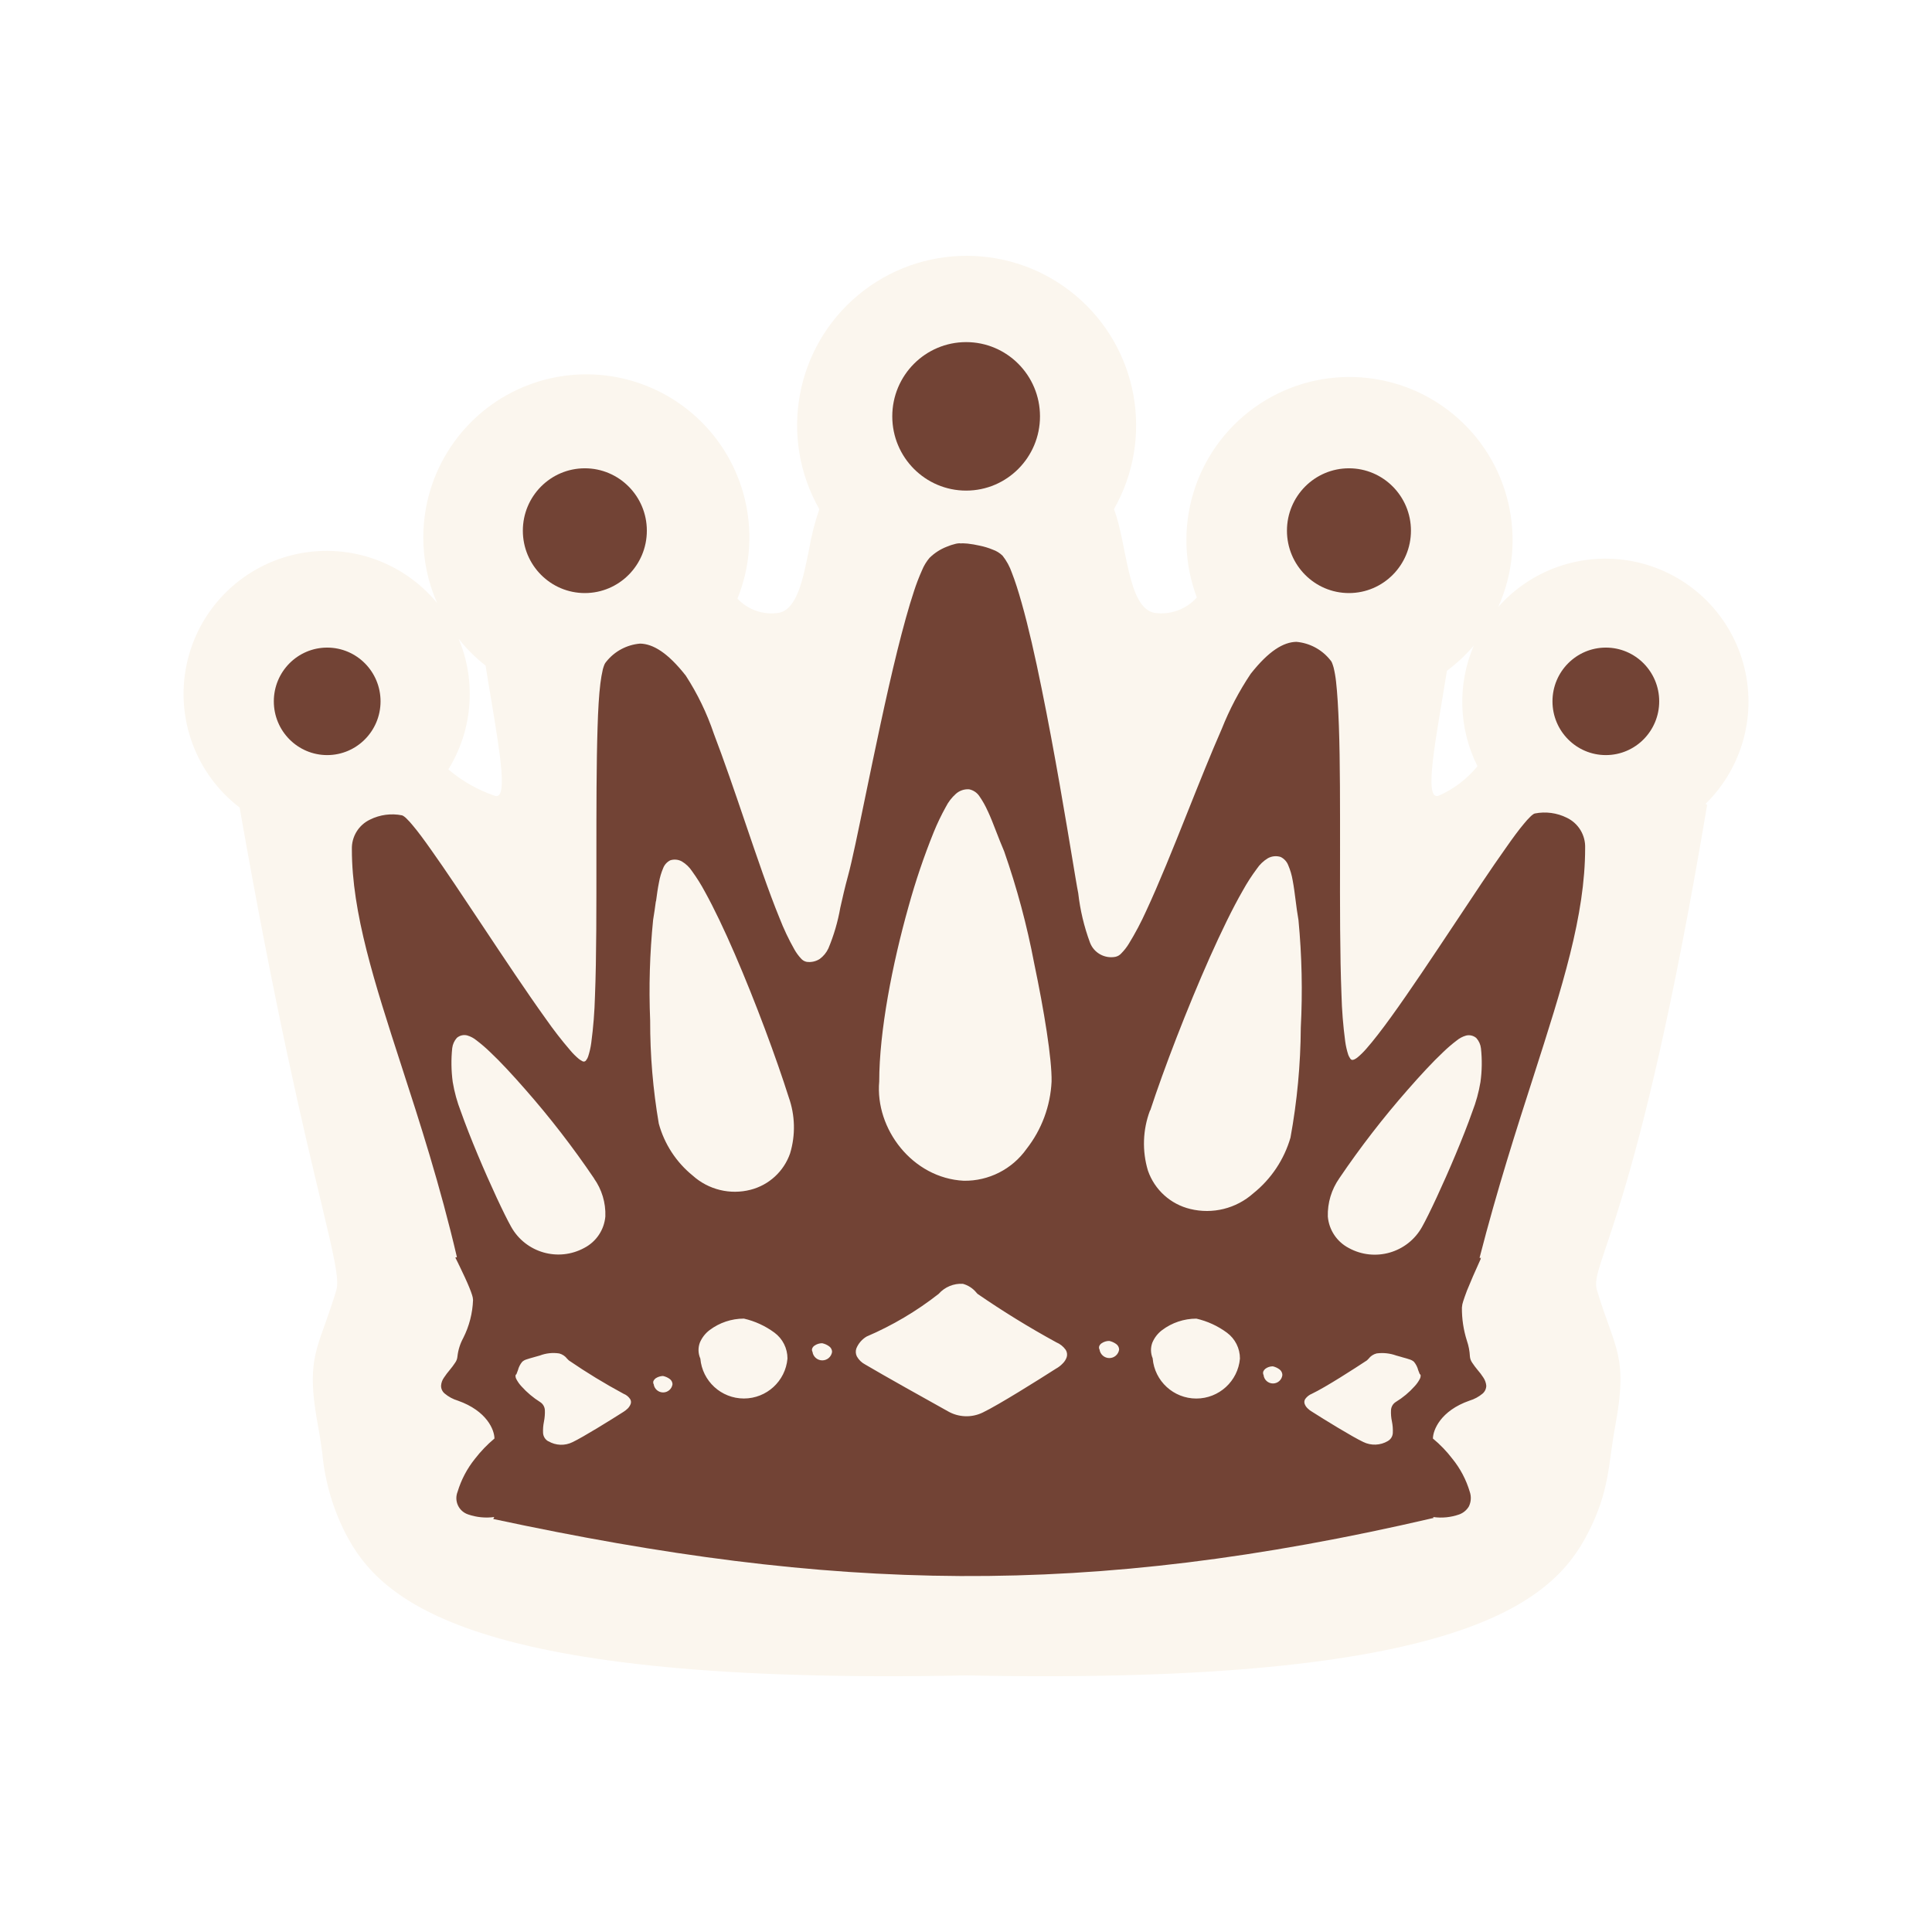
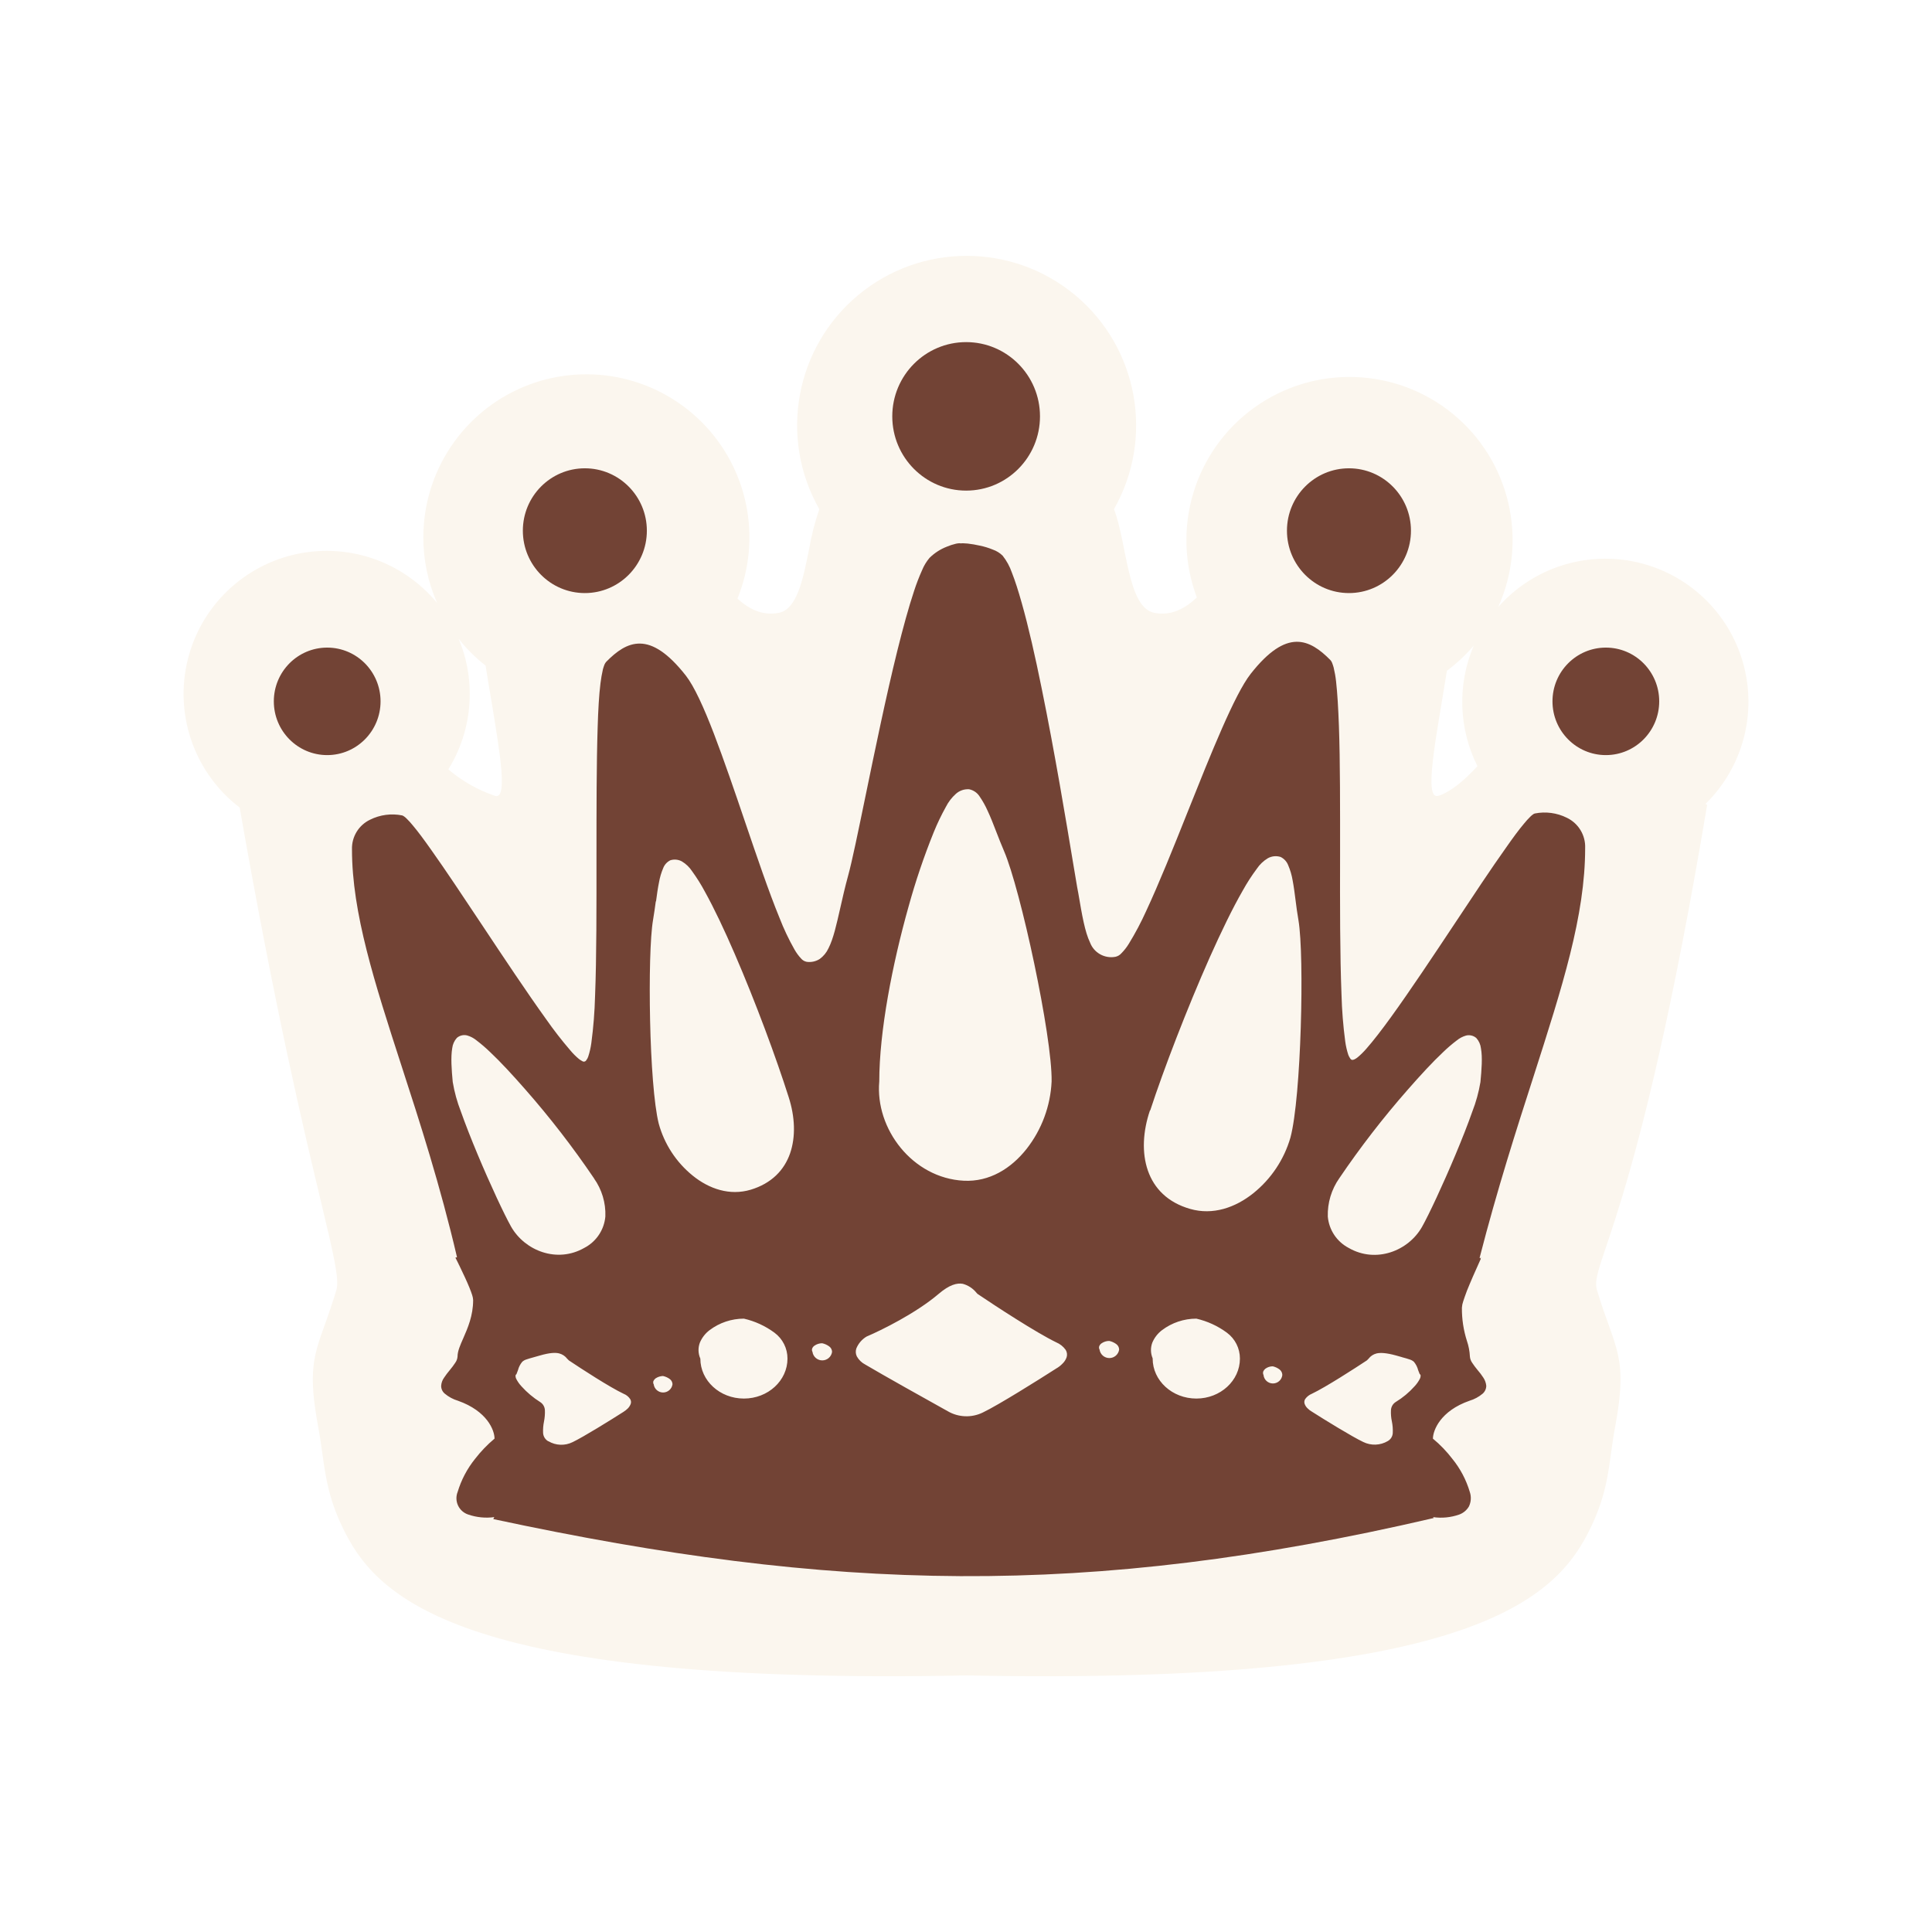
- <svg width="200" height="200" fill="none" viewbox="0 0 200 200">
+ <svg xmlns="http://www.w3.org/2000/svg" width="570" height="570" viewBox="0 0 570 570">
  <g id="Group_108" data-name="Group 108" transform="translate(-505 -1030)">
-     <g id="QUEEN" transform="translate(524.006 1056.475)">
-       <path id="Path_4274" data-name="Path 4274" d="M157.545,56.749a14.809,14.809,0,1,0-21.456-20.389,16.883,16.883,0,1,0-31.2-.987,4.905,4.905,0,0,1-4.417,1.588c-2.789-.56-2.8-7.219-4.163-10.728a17.547,17.547,0,1,0-30.5,0,26.919,26.919,0,0,0-1.067,4.19c-.614,3.069-1.241,6.165-3.109,6.538a4.833,4.833,0,0,1-4.3-1.468,16.877,16.877,0,1,0-32.518-6.338,16.737,16.737,0,0,0,1.428,6.792A14.813,14.813,0,1,0,5.8,57.123C9.514,78.286,12.489,90.7,14.224,97.94c1.321,5.524,1.921,8.046,1.588,9.14-.427,1.414-.827,2.535-1.174,3.523-1.188,3.3-1.775,4.924-.694,10.688.173.934.294,1.815.414,2.669a22.923,22.923,0,0,0,2.388,8.273c3.616,7.045,12.876,15.759,64.315,14.731,51.439,1.041,60.7-7.686,64.315-14.731,2.268-4.4,2.108-7.205,2.8-10.942,1.4-7.472,0-8.006-1.868-14.211-.814-2.709,4.136-6.872,11.409-50.238ZM32.224,55.909a14.8,14.8,0,0,1-4.817-2.735,14.8,14.8,0,0,0,2.215-7.806,14.55,14.55,0,0,0-1.148-5.711,16.632,16.632,0,0,0,2.789,2.775c.187,1.228.4,2.455.6,3.643C32.785,51.666,33.572,56.349,32.224,55.909Zm97.674,0c-1.588.507-.213-6.1.881-12.943a17.106,17.106,0,0,0,2.775-2.6,14.856,14.856,0,0,0,.387,12.476A10.769,10.769,0,0,1,129.9,55.909Z" fill="#fbf6ee" />
-       <g id="Group_107" data-name="Group 107" transform="translate(9.34 8.94)">
-         <ellipse id="Ellipse_1" data-name="Ellipse 1" cx="7.646" cy="7.686" rx="7.646" ry="7.686" transform="translate(64.022)" fill="#724335" />
-         <ellipse id="Ellipse_2" data-name="Ellipse 2" cx="5.524" cy="5.564" rx="5.524" ry="5.564" transform="translate(0 31.624)" fill="#724335" />
-         <ellipse id="Ellipse_3" data-name="Ellipse 3" cx="5.524" cy="5.564" rx="5.524" ry="5.564" transform="translate(132.366 31.624)" fill="#724335" />
-         <ellipse id="Ellipse_4" data-name="Ellipse 4" cx="6.418" cy="6.458" rx="6.418" ry="6.458" transform="translate(104.879 13.063)" fill="#724335" />
-         <ellipse id="Ellipse_5" data-name="Ellipse 5" cx="6.418" cy="6.458" rx="6.418" ry="6.458" transform="translate(25.779 13.063)" fill="#724335" />
-         <path id="Path_4275" data-name="Path 4275" d="M862.94,500.2l-.04.013h0Z" transform="translate(-757.1 -442.396)" fill="#724335" />
-         <path id="Path_4276" data-name="Path 4276" d="M256.361,251.472a5.16,5.16,0,0,0-3.309-.44.49.49,0,0,0-.2.107,1.658,1.658,0,0,0-.254.214,8.031,8.031,0,0,0-.667.734c-.52.614-1.161,1.481-1.895,2.535-1.481,2.082-3.322,4.857-5.231,7.739l.04.027h0l-.04-.027h0l.04.027h0l-.04-.027c-2.3,3.456-4.684,7.045-6.645,9.754-.974,1.348-1.855,2.482-2.549,3.269a7.918,7.918,0,0,1-.907.894,1.7,1.7,0,0,1-.334.213.6.6,0,0,1-.227.053.324.324,0,0,1-.2-.147,1.887,1.887,0,0,1-.2-.374,7.932,7.932,0,0,1-.32-1.4,45.893,45.893,0,0,1-.387-4.87c-.16-4-.16-9.287-.147-14.518,0-4.8.013-9.567-.12-13.263-.067-1.841-.16-3.416-.294-4.6a11.424,11.424,0,0,0-.254-1.454,5.037,5.037,0,0,0-.16-.48.857.857,0,0,0-.187-.294,5.039,5.039,0,0,0-3.509-1.881c-1.334.027-2.855.934-4.724,3.309a30.36,30.36,0,0,0-2.989,5.684c-1.121,2.549-2.335,5.591-3.549,8.633-1.481,3.723-2.976,7.432-4.283,10.234a30.1,30.1,0,0,1-1.8,3.4,5.386,5.386,0,0,1-.761.974,1.14,1.14,0,0,1-.627.374A2.348,2.348,0,0,1,207,264.389a21.728,21.728,0,0,1-1.214-5.111,2.067,2.067,0,0,0-.053-.28c-.027-.12-.04-.24-.067-.36-.107-.587-.24-1.428-.414-2.455h0c-.694-4.176-1.908-11.5-3.256-18.094-.667-3.3-1.374-6.418-2.068-8.86-.347-1.228-.681-2.282-1.014-3.122a5.98,5.98,0,0,0-.961-1.761h0a2.749,2.749,0,0,0-1.014-.627,7.339,7.339,0,0,0-1.361-.414,11.236,11.236,0,0,0-1.254-.213c-.173-.013-.32-.027-.44-.027h-.16c-.04,0-.067.013-.093.013a.52.52,0,0,0-.214-.013,1.886,1.886,0,0,0-.334.053,5.746,5.746,0,0,0-.894.294,5.24,5.24,0,0,0-1.8,1.161h0a4.776,4.776,0,0,0-.774,1.281A21.041,21.041,0,0,0,188.79,228c-.56,1.681-1.148,3.83-1.735,6.191-1.174,4.737-2.335,10.395-3.3,15.051-.761,3.683-1.388,6.752-1.8,8.246-.32,1.174-.574,2.282-.8,3.3h0l.04.013h0l-.04-.013h0a19.773,19.773,0,0,1-1.228,4.2,2.842,2.842,0,0,1-.907,1.108,2,2,0,0,1-1.348.294,1.027,1.027,0,0,1-.587-.347,4.989,4.989,0,0,1-.681-.934,24.829,24.829,0,0,1-1.548-3.269c-1.107-2.7-2.322-6.285-3.563-9.927-1.081-3.189-2.188-6.418-3.229-9.14a26.853,26.853,0,0,0-2.909-6.018c-1.868-2.375-3.389-3.282-4.724-3.309a5.013,5.013,0,0,0-3.509,1.881,1.013,1.013,0,0,0-.187.294,5.04,5.04,0,0,0-.16.48,14.437,14.437,0,0,0-.254,1.454c-.147,1.174-.24,2.762-.294,4.6-.12,3.683-.12,8.446-.12,13.263,0,5.231.013,10.515-.147,14.5a45.889,45.889,0,0,1-.387,4.87,7.927,7.927,0,0,1-.32,1.4,1.2,1.2,0,0,1-.2.374.287.287,0,0,1-.427.093,2.209,2.209,0,0,1-.334-.213,6.971,6.971,0,0,1-.894-.894,40.706,40.706,0,0,1-2.535-3.269c-1.948-2.709-4.337-6.3-6.632-9.754-1.908-2.869-3.749-5.644-5.231-7.726-.734-1.041-1.374-1.908-1.895-2.522a8.033,8.033,0,0,0-.667-.734,1.656,1.656,0,0,0-.254-.213.743.743,0,0,0-.2-.107,5.16,5.16,0,0,0-3.309.44,3.293,3.293,0,0,0-1.881,3.082c0,6.578,2.335,13.784,5.124,22.39,1.908,5.871,4.016,12.4,5.751,19.828-.04.013-.08.013-.12.027l-.053.013.027.04.04-.013h0l-.04.013q.16.34.32.64v.013l.013.04h.013c.454.947.827,1.735,1.081,2.362.133.32.227.587.294.8a1.882,1.882,0,0,1,.093.494,9.447,9.447,0,0,1-1.014,3.936,5.186,5.186,0,0,0-.6,1.908,1.274,1.274,0,0,1-.24.654,8.015,8.015,0,0,1-.547.734,8.671,8.671,0,0,0-.614.814,1.6,1.6,0,0,0-.294.827,1.025,1.025,0,0,0,.374.814,3.791,3.791,0,0,0,1.361.734c3.029,1.067,3.79,3.056,3.79,3.923a13.417,13.417,0,0,0-2.015,2.095,10.088,10.088,0,0,0-1.8,3.416,1.774,1.774,0,0,0,1.094,2.348,5.886,5.886,0,0,0,2.7.267l-.08.16-.027.04.053.013c35.08,7.512,61.313,8.246,97.247-.107l.053-.013-.027-.04-.04.013h0l.04-.013c-.013-.027-.027-.04-.027-.053a5.726,5.726,0,0,0,2.7-.267,1.925,1.925,0,0,0,1-.827,1.98,1.98,0,0,0,.093-1.521,9.859,9.859,0,0,0-1.8-3.416,12.835,12.835,0,0,0-2.015-2.095c.013-.867.774-2.869,3.79-3.923a3.791,3.791,0,0,0,1.361-.734,1.1,1.1,0,0,0,.374-.814,1.824,1.824,0,0,0-.294-.827,6.85,6.85,0,0,0-.614-.814,8.026,8.026,0,0,1-.547-.734,1.317,1.317,0,0,1-.24-.654,5.843,5.843,0,0,0-.307-1.615,10.943,10.943,0,0,1-.52-3.443,2.409,2.409,0,0,1,.133-.654c.093-.294.227-.667.387-1.094.347-.867.841-2,1.441-3.323l-.04-.013h0l.013-.04c-.04-.013-.067-.013-.107-.027,1.841-7.152,3.816-13.29,5.578-18.761h0c2.989-9.314,5.351-16.666,5.351-23.658A3.334,3.334,0,0,0,256.361,251.472Zm-62.727-28.408Zm48.823,100.689Zm-4.6-7.712-.027-.04a2.677,2.677,0,0,1-2.535.093c-1.134-.534-4.016-2.308-5.311-3.136l-.027.04h0l.027-.04h0a2.055,2.055,0,0,1-.454-.347,1.188,1.188,0,0,1-.307-.467.583.583,0,0,1,.067-.507,1.577,1.577,0,0,1,.681-.534c1.454-.694,4.4-2.6,5.7-3.456h0l-.027-.027h0l.027.027.173-.173a1.492,1.492,0,0,1,.827-.547,4.319,4.319,0,0,1,2.028.214c.227.067.44.12.614.173h0v-.04h0l-.013.04h0l.013-.04v.013l-.013.027h0l.013-.04h0l-.013.04c.36.093.614.173.814.24a1.159,1.159,0,0,1,.427.24,2.2,2.2,0,0,1,.44.867h0c.04.107.093.24.147.374v.013l.013.013.027-.04h0l-.027.04a.181.181,0,0,1,.093.173.7.7,0,0,1-.067.294,3.4,3.4,0,0,1-.56.8,8.533,8.533,0,0,1-1.935,1.615,1.065,1.065,0,0,0-.507.854,4.439,4.439,0,0,0,.093,1.161,4.785,4.785,0,0,1,.093,1.2,1.012,1.012,0,0,1-.547.854h0l.053.027Zm-5.044-27.247a92.574,92.574,0,0,1,7.085-9.167c1.321-1.508,2.589-2.882,3.656-3.883a15.306,15.306,0,0,1,1.414-1.214,2.678,2.678,0,0,1,.961-.507,1.187,1.187,0,0,1,1.067.254,1.9,1.9,0,0,1,.48,1.067,14.112,14.112,0,0,1-.053,3.5,15.336,15.336,0,0,1-.841,3.056c-.467,1.334-1.081,2.882-1.735,4.443-1.308,3.122-2.762,6.231-3.469,7.486a5.6,5.6,0,0,1-7.579,2.188,4.063,4.063,0,0,1-2.175-3.256,6.569,6.569,0,0,1,1.188-3.963h0l-.027-.013h0Zm6.525,18.481Zm0,0h0v0Zm1.708,1.374-.027.013h0l.027-.013Zm-.013,0Zm-.013,0Zm.027,0Zm-.013,0Zm.013,0ZM213.2,281.762h0l.04.013h0c1.4-4.283,3.8-10.528,6.165-15.852,1.188-2.655,2.362-5.084,3.416-6.912a19.725,19.725,0,0,1,1.454-2.255,3.631,3.631,0,0,1,1.148-1.094,1.68,1.68,0,0,1,1.308-.133,1.577,1.577,0,0,1,.787.841,6.837,6.837,0,0,1,.467,1.588c.12.627.213,1.334.307,2.082h0c.08.654.173,1.334.294,2.028a75.786,75.786,0,0,1,.24,11.115,65.694,65.694,0,0,1-1.067,11.4,11.488,11.488,0,0,1-3.843,5.764,7.234,7.234,0,0,1-6.525,1.628,6.158,6.158,0,0,1-4.39-3.976,9.708,9.708,0,0,1,.213-6.218l-.013-.013Zm.294,25.673a2.187,2.187,0,0,1-.04-1.615,3.146,3.146,0,0,1,1.014-1.308,5.914,5.914,0,0,1,3.549-1.188,8.541,8.541,0,0,1,3.162,1.454,3.323,3.323,0,0,1,1.348,2.682,4.534,4.534,0,0,1-9.033,0v-.027Zm11.462,1.695a.483.483,0,0,1-.013-.334.716.716,0,0,1,.214-.28,1.281,1.281,0,0,1,.774-.254,1.85,1.85,0,0,1,.694.32.74.74,0,0,1,.294.574.979.979,0,0,1-1.948,0l-.013-.027ZM207.978,306.5a.418.418,0,0,1-.013-.334.643.643,0,0,1,.227-.28,1.393,1.393,0,0,1,.8-.254,1.881,1.881,0,0,1,.721.32.715.715,0,0,1,.307.574,1.024,1.024,0,0,1-2.028,0l-.013-.027Zm-49.264,6.472c-1.294.827-4.15,2.6-5.271,3.136a2.622,2.622,0,0,1-2.509-.093l-.027.04h0l.027-.027h0a1.059,1.059,0,0,1-.547-.854,4.741,4.741,0,0,1,.093-1.2,5.042,5.042,0,0,0,.093-1.161,1.051,1.051,0,0,0-.494-.854,9.151,9.151,0,0,1-1.921-1.615,3.4,3.4,0,0,1-.56-.8.7.7,0,0,1-.067-.294.208.208,0,0,1,.093-.173l-.027-.04h0l.027.04.013-.013v-.013c.053-.147.107-.267.147-.387a2.2,2.2,0,0,1,.44-.867,1.092,1.092,0,0,1,.414-.24c.2-.067.454-.147.8-.24l-.013-.04h0l.013.04h0c.173-.053.374-.107.614-.173a3.935,3.935,0,0,1,2.015-.214,1.526,1.526,0,0,1,.814.547h0a2.119,2.119,0,0,0,.173.173h0l.027-.04h0l-.027.04a62.372,62.372,0,0,0,5.671,3.456,1.435,1.435,0,0,1,.667.534.583.583,0,0,1,.067.507,1.366,1.366,0,0,1-.294.467,2.68,2.68,0,0,1-.454.36h0l.027.027h0Zm-9.287-5.684h0v-.013h0v.013h0v0Zm-.013-.013Zm3.483.173Zm0,0Zm2.789-18.681h0l-.04.027h0a6.381,6.381,0,0,1,1.188,3.95A4.063,4.063,0,0,1,154.658,296a5.6,5.6,0,0,1-7.579-2.188c-.707-1.254-2.162-4.363-3.469-7.486-.654-1.561-1.268-3.122-1.735-4.443a15.335,15.335,0,0,1-.841-3.056,14.793,14.793,0,0,1-.053-3.5,1.94,1.94,0,0,1,.48-1.067,1.187,1.187,0,0,1,1.067-.254,2.679,2.679,0,0,1,.961.507,15.3,15.3,0,0,1,1.414,1.214c1.067,1,2.335,2.375,3.656,3.883a92.576,92.576,0,0,1,7.085,9.167l.04-.013Zm6.351-28.635h.04c.093-.707.187-1.374.307-1.961a6.688,6.688,0,0,1,.44-1.494,1.5,1.5,0,0,1,.734-.8,1.522,1.522,0,0,1,1.2.12,3.259,3.259,0,0,1,1.054,1.014,18.041,18.041,0,0,1,1.321,2.108c.947,1.708,2.028,3.976,3.1,6.458,2.148,4.964,4.31,10.808,5.578,14.811h0a9.317,9.317,0,0,1,.147,5.831,5.879,5.879,0,0,1-4.083,3.763,6.519,6.519,0,0,1-6-1.468,10.491,10.491,0,0,1-3.509-5.377,62.463,62.463,0,0,1-.894-10.675,73.634,73.634,0,0,1,.307-10.421c.107-.641.2-1.281.28-1.895h0l-.013-.013Zm4.617,47.3a2.187,2.187,0,0,1-.04-1.615,3.146,3.146,0,0,1,1.014-1.308,5.914,5.914,0,0,1,3.549-1.188,8.542,8.542,0,0,1,3.162,1.454,3.323,3.323,0,0,1,1.348,2.682,4.527,4.527,0,0,1-9.02,0l-.013-.027Zm4.51-4.163Zm-8.353,5.951Zm-1.027.894.04-.013a.447.447,0,0,1-.013-.32.786.786,0,0,1,.213-.267,1.484,1.484,0,0,1,.774-.254,1.833,1.833,0,0,1,.694.307.689.689,0,0,1,.294.547.983.983,0,0,1-1.948,0v-.027l-.053.027Zm16.439-3.363.04-.013a.418.418,0,0,1-.013-.334.642.642,0,0,1,.227-.28,1.392,1.392,0,0,1,.8-.254,1.881,1.881,0,0,1,.721.32.715.715,0,0,1,.307.574,1.024,1.024,0,0,1-2.028,0v-.027l-.053.013Zm1.054-.934Zm24.232,2.669c-1.855,1.188-5.978,3.776-7.592,4.55a3.849,3.849,0,0,1-3.643-.133h0c-2.068-1.148-6.672-3.723-8.54-4.83a2.094,2.094,0,0,1-.867-.841,1.088,1.088,0,0,1-.053-.814,2.565,2.565,0,0,1,1.067-1.241,33.357,33.357,0,0,0,7.459-4.417,3.112,3.112,0,0,1,2.5-1.041,2.739,2.739,0,0,1,1.4.907h0a1.21,1.21,0,0,1,.12.133h0l.027-.027h0l-.027.027a93.25,93.25,0,0,0,8.153,5.017,2.267,2.267,0,0,1,.974.774.923.923,0,0,1,.107.761,1.66,1.66,0,0,1-.44.68,2.746,2.746,0,0,1-.64.494Zm-7.085-57.7c.294.627.574,1.348.867,2.108.254.667.534,1.361.827,2.055a80.552,80.552,0,0,1,3.109,11.6c1.027,4.9,1.841,9.887,1.8,12.223a12.232,12.232,0,0,1-2.589,6.979,7.81,7.81,0,0,1-6.5,3.3c-5.311-.267-9.194-5.377-8.753-10.274h0c0-5.191,1.361-12.169,3.029-18.094a70.724,70.724,0,0,1,2.615-7.726,23.963,23.963,0,0,1,1.241-2.589,4.6,4.6,0,0,1,1.054-1.374,1.869,1.869,0,0,1,1.361-.467,1.678,1.678,0,0,1,1.054.694A9.333,9.333,0,0,1,196.423,250.792Zm-51.012,64.916ZM252.865,278.2Zm-47.623-22.043Zm-7.326-31.824ZM252.865,278.2Z" transform="translate(-122.514 -202.235)" fill="#724335" />
-         <path id="Path_4277" data-name="Path 4277" d="M1006.14,777.253l.013-.053h-.04l-.013.04Z" transform="translate(-881.193 -682.435)" fill="#724335" />
-         <path id="Path_4278" data-name="Path 4278" d="M986.4,517.5h0l.04.027Z" transform="translate(-864.121 -457.388)" fill="#724335" />
+     <g id="Group_11" data-name="Group 11" transform="translate(505 1030)">
+       <rect id="Rectangle_1" data-name="Rectangle 1" width="570" height="570" transform="translate(0 0)" fill="none" />
+     </g>
+     <g id="QUEEN" transform="translate(559.167 1105.455)">
+       <path id="Path_4274" data-name="Path 4274" d="M449,161.736a42.205,42.205,0,1,0-61.15-58.108,48.117,48.117,0,1,0-88.911-2.814c-3.537,3.347-7.682,5.514-12.587,4.525-7.948-1.6-7.986-20.574-11.865-30.575a50.008,50.008,0,1,0-86.934,0,76.72,76.72,0,0,0-3.042,11.941c-1.749,8.747-3.537,17.569-8.861,18.634-4.754.951-8.785-1.027-12.245-4.183A48.1,48.1,0,1,0,70.733,83.093,47.7,47.7,0,0,0,74.8,102.449,42.216,42.216,0,1,0,16.542,162.8c10.572,60.313,19.052,95.68,24,116.33,3.765,15.744,5.476,22.931,4.525,26.05-1.217,4.031-2.358,7.225-3.347,10.04-3.385,9.393-5.058,14.033-1.977,30.461.494,2.662.837,5.172,1.179,7.606,1.027,7.339,1.977,14.147,6.807,23.578,10.306,20.079,36.7,44.912,183.3,41.984,146.6,2.966,172.992-21.9,183.3-41.984,6.465-12.549,6.008-20.535,7.986-31.183,3.993-21.3,0-22.817-5.324-40.5C414.665,297.46,428.773,285.6,449.5,162Zm-357.165-2.4a42.184,42.184,0,0,1-13.728-7.8A42.168,42.168,0,0,0,84.424,129.3a41.467,41.467,0,0,0-3.27-16.276,47.4,47.4,0,0,0,7.948,7.91c.532,3.5,1.141,7,1.711,10.382C93.436,147.247,95.68,160.6,91.839,159.34Zm278.37,0c-4.525,1.445-.608-17.379,2.51-36.888a48.752,48.752,0,0,0,7.91-7.416,42.338,42.338,0,0,0,1.1,35.557C377.739,154.891,373.86,158.161,370.209,159.34Z" fill="#fbf6ee" />
+       <g id="Group_107" data-name="Group 107" transform="translate(26.62 25.479)">
+         <ellipse id="Ellipse_1" data-name="Ellipse 1" cx="21.79" cy="21.905" rx="21.79" ry="21.905" transform="translate(182.462)" fill="#724335" />
+         <ellipse id="Ellipse_2" data-name="Ellipse 2" cx="15.744" cy="15.858" rx="15.744" ry="15.858" transform="translate(0 90.128)" fill="#724335" />
+         <ellipse id="Ellipse_3" data-name="Ellipse 3" cx="15.744" cy="15.858" rx="15.744" ry="15.858" transform="translate(377.244 90.128)" fill="#724335" />
+         <ellipse id="Ellipse_4" data-name="Ellipse 4" cx="18.292" cy="18.406" rx="18.292" ry="18.406" transform="translate(298.905 37.23)" fill="#724335" />
+         <ellipse id="Ellipse_5" data-name="Ellipse 5" cx="18.292" cy="18.406" rx="18.292" ry="18.406" transform="translate(73.471 37.23)" fill="#724335" />
+         <path id="Path_4275" data-name="Path 4275" d="M863.014,500.2l-.114.038h0Z" transform="translate(-561.371 -335.46)" fill="#724335" />
+         <path id="Path_4276" data-name="Path 4276" d="M489.02,304.037a14.705,14.705,0,0,0-9.431-1.255,1.4,1.4,0,0,0-.571.3,4.728,4.728,0,0,0-.723.608,22.9,22.9,0,0,0-1.9,2.092c-1.483,1.749-3.308,4.221-5.4,7.225-4.221,5.933-9.469,13.843-14.907,22.057l.114.076h0l-.114-.076h0l.114.076h0l-.114-.076c-6.541,9.849-13.348,20.079-18.938,27.8-2.776,3.841-5.286,7.073-7.263,9.317a22.564,22.564,0,0,1-2.586,2.548,4.854,4.854,0,0,1-.951.608,1.707,1.707,0,0,1-.647.152.924.924,0,0,1-.57-.418,5.375,5.375,0,0,1-.57-1.065,22.608,22.608,0,0,1-.913-3.993,130.809,130.809,0,0,1-1.1-13.88c-.456-11.409-.456-26.468-.418-41.375,0-13.69.038-27.266-.342-37.8-.19-5.248-.456-9.735-.837-13.12a32.566,32.566,0,0,0-.723-4.145,14.337,14.337,0,0,0-.456-1.369,2.442,2.442,0,0,0-.532-.837c-3-3.042-6.237-5.438-10-5.362-3.8.076-8.138,2.662-13.462,9.431-2.4,3.042-5.324,8.937-8.518,16.2s-6.655,15.934-10.116,24.6c-4.221,10.61-8.48,21.182-12.207,29.168a85.783,85.783,0,0,1-5.134,9.7,15.35,15.35,0,0,1-2.168,2.776,3.248,3.248,0,0,1-1.787,1.065,6.692,6.692,0,0,1-7.492-4.221c-1.521-3.156-2.358-8.062-3.461-14.565a5.89,5.89,0,0,0-.152-.8c-.076-.342-.114-.685-.19-1.027-.3-1.673-.685-4.069-1.179-7h0c-1.977-11.9-5.438-32.781-9.279-51.567-1.9-9.393-3.917-18.292-5.895-25.251-.989-3.5-1.939-6.5-2.89-8.9a17.044,17.044,0,0,0-2.738-5.02h0a7.834,7.834,0,0,0-2.89-1.787,20.91,20.91,0,0,0-3.879-1.179,32.025,32.025,0,0,0-3.575-.608c-.494-.038-.913-.076-1.255-.076h-.456c-.114,0-.19.038-.266.038a1.482,1.482,0,0,0-.608-.038,5.375,5.375,0,0,0-.951.152,16.38,16.38,0,0,0-2.548.837,14.934,14.934,0,0,0-5.134,3.309h0a13.61,13.61,0,0,0-2.206,3.651,59.964,59.964,0,0,0-2.358,6.123c-1.6,4.792-3.27,10.914-4.944,17.645-3.346,13.5-6.655,29.624-9.393,42.9-2.168,10.5-3.955,19.242-5.134,23.5-.913,3.347-1.635,6.5-2.282,9.393h0l.114.038h0l-.114-.038h0c-1.141,5.02-2.054,9.165-3.5,11.979a8.1,8.1,0,0,1-2.586,3.156,5.686,5.686,0,0,1-3.841.837,2.927,2.927,0,0,1-1.673-.989,14.218,14.218,0,0,1-1.939-2.662,70.763,70.763,0,0,1-4.411-9.317c-3.156-7.682-6.617-17.912-10.154-28.293-3.08-9.089-6.237-18.292-9.2-26.05-2.966-7.72-5.818-13.995-8.29-17.151-5.324-6.769-9.659-9.355-13.462-9.431s-7,2.32-10,5.362a2.886,2.886,0,0,0-.532.837,14.364,14.364,0,0,0-.456,1.369,41.146,41.146,0,0,0-.723,4.145c-.418,3.346-.685,7.872-.837,13.12-.342,10.5-.342,24.072-.342,37.8,0,14.907.038,29.967-.418,41.337a130.768,130.768,0,0,1-1.1,13.88,22.593,22.593,0,0,1-.913,3.993,3.426,3.426,0,0,1-.57,1.065.819.819,0,0,1-1.217.266,6.293,6.293,0,0,1-.951-.608,19.865,19.865,0,0,1-2.548-2.548,116,116,0,0,1-7.225-9.317c-5.552-7.72-12.359-17.949-18.9-27.8-5.438-8.176-10.686-16.086-14.907-22.019-2.092-2.966-3.917-5.438-5.4-7.187a22.89,22.89,0,0,0-1.9-2.092,4.722,4.722,0,0,0-.723-.608,2.117,2.117,0,0,0-.57-.3,14.706,14.706,0,0,0-9.431,1.255,9.386,9.386,0,0,0-5.362,8.785c0,18.748,6.655,39.284,14.6,63.812,5.438,16.733,11.447,35.329,16.39,56.51-.114.038-.228.038-.342.076l-.152.038.076.114.114-.038h0l-.114.038q.456.97.913,1.825v.038l.038.114h.038c1.293,2.7,2.358,4.944,3.08,6.731.38.913.646,1.673.837,2.282a5.363,5.363,0,0,1,.266,1.407c0,4.64-1.6,8.252-2.89,11.219-.913,2.054-1.711,3.841-1.711,5.438a3.629,3.629,0,0,1-.685,1.863,22.844,22.844,0,0,1-1.559,2.092,24.717,24.717,0,0,0-1.749,2.32,4.555,4.555,0,0,0-.837,2.358,2.922,2.922,0,0,0,1.065,2.32,10.8,10.8,0,0,0,3.879,2.092c8.633,3.042,10.8,8.709,10.8,11.18a38.238,38.238,0,0,0-5.742,5.97,28.751,28.751,0,0,0-5.134,9.735,5.056,5.056,0,0,0,3.118,6.693,16.775,16.775,0,0,0,7.682.761l-.228.456-.076.114.152.038c99.977,21.41,174.742,23.5,277.153-.3l.152-.038-.076-.114-.114.038h0l.114-.038c-.038-.076-.076-.114-.076-.152a16.32,16.32,0,0,0,7.682-.761,5.487,5.487,0,0,0,2.852-2.358,5.642,5.642,0,0,0,.266-4.335,28.1,28.1,0,0,0-5.134-9.735,36.578,36.578,0,0,0-5.742-5.97c.038-2.472,2.206-8.176,10.8-11.18a10.8,10.8,0,0,0,3.879-2.092,3.125,3.125,0,0,0,1.065-2.32,5.2,5.2,0,0,0-.837-2.358,19.52,19.52,0,0,0-1.749-2.32,22.879,22.879,0,0,1-1.559-2.092,3.752,3.752,0,0,1-.685-1.863,16.651,16.651,0,0,0-.875-4.6,31.188,31.188,0,0,1-1.483-9.811,6.865,6.865,0,0,1,.38-1.863c.266-.837.646-1.9,1.1-3.118.989-2.472,2.4-5.7,4.107-9.469l-.114-.038h0l.038-.114c-.114-.038-.19-.038-.3-.076,5.248-20.383,10.876-37.877,15.9-53.468h0c8.518-26.544,15.249-47.5,15.249-67.425A9.5,9.5,0,0,0,489.02,304.037ZM310.247,223.074ZM449.394,510.039Zm-13.12-21.981-.076-.114a7.63,7.63,0,0,1-7.225.266c-3.232-1.521-11.447-6.579-15.135-8.937l-.076.114h0l.076-.114h0a5.858,5.858,0,0,1-1.293-.989,3.386,3.386,0,0,1-.875-1.331,1.663,1.663,0,0,1,.19-1.445,4.493,4.493,0,0,1,1.939-1.521c4.145-1.978,12.549-7.416,16.238-9.849h0l-.076-.076h0l.076.076.494-.494a4.253,4.253,0,0,1,2.358-1.559c1.141-.266,2.89-.19,5.78.609.646.19,1.255.342,1.749.494h0v-.114h0l-.038.114h0l.038-.114v.038l-.038.076h0l.038-.114h0l-.038.114c1.027.266,1.749.494,2.32.684a3.3,3.3,0,0,1,1.217.685,6.261,6.261,0,0,1,1.255,2.472h0c.114.3.266.685.418,1.065v.038l.038.038.076-.114h0l-.076.114a.516.516,0,0,1,.266.494,1.986,1.986,0,0,1-.19.837,9.692,9.692,0,0,1-1.6,2.282,24.318,24.318,0,0,1-5.514,4.6,3.037,3.037,0,0,0-1.445,2.434,12.652,12.652,0,0,0,.266,3.309,13.636,13.636,0,0,1,.266,3.423,2.884,2.884,0,0,1-1.559,2.434h0l.152.076ZM421.9,410.4a263.829,263.829,0,0,1,20.193-26.126c3.765-4.3,7.378-8.214,10.42-11.066a43.618,43.618,0,0,1,4.031-3.46,7.632,7.632,0,0,1,2.738-1.445,3.383,3.383,0,0,1,3.042.723,5.4,5.4,0,0,1,1.369,3.042c.494,2.662.19,6.313-.152,9.964a43.706,43.706,0,0,1-2.4,8.709c-1.331,3.8-3.08,8.214-4.944,12.664-3.727,8.9-7.872,17.759-9.887,21.334-4.031,7.111-13.576,10.838-21.6,6.237a11.579,11.579,0,0,1-6.2-9.279A18.72,18.72,0,0,1,421.9,410.4h0l-.076-.038h0Zm18.6,52.67Zm0,0h0v0Zm4.868,3.917-.076.038h0l.076-.038Zm-.038,0Zm-.038,0Zm.076,0Zm-.038,0Zm.038,0ZM366,390.362h0l.114.038h0c3.993-12.207,10.838-30,17.569-45.178,3.385-7.568,6.731-14.489,9.735-19.7a56.208,56.208,0,0,1,4.145-6.427,10.347,10.347,0,0,1,3.27-3.118,4.788,4.788,0,0,1,3.727-.38,4.493,4.493,0,0,1,2.244,2.4,19.484,19.484,0,0,1,1.331,4.525c.342,1.787.608,3.8.875,5.932h0c.228,1.863.494,3.8.837,5.78.913,5.4,1.1,18.482.685,31.678s-1.445,26.506-3.042,32.477a32.741,32.741,0,0,1-10.952,16.428c-5.324,4.259-11.941,6.541-18.6,4.64-6.693-1.9-10.686-6.085-12.511-11.332s-1.483-11.561.608-17.722l-.038-.038Zm.837,73.167a6.234,6.234,0,0,1-.114-4.6,8.965,8.965,0,0,1,2.89-3.727,16.855,16.855,0,0,1,10.116-3.385,24.341,24.341,0,0,1,9.013,4.145,9.472,9.472,0,0,1,3.841,7.644c0,6.5-5.742,11.789-12.854,11.789s-12.892-5.286-12.892-11.789v-.076Zm32.667,4.83a1.378,1.378,0,0,1-.038-.951,2.04,2.04,0,0,1,.608-.8,3.65,3.65,0,0,1,2.206-.723,5.272,5.272,0,0,1,1.977.913,2.108,2.108,0,0,1,.837,1.635,2.79,2.79,0,0,1-5.552,0l-.038-.076Zm-48.372-7.492a1.192,1.192,0,0,1-.038-.951,1.831,1.831,0,0,1,.646-.8,3.969,3.969,0,0,1,2.282-.723,5.362,5.362,0,0,1,2.053.913,2.038,2.038,0,0,1,.875,1.635,2.919,2.919,0,0,1-5.78,0l-.038-.076Zm-140.4,18.444c-3.689,2.358-11.827,7.415-15.021,8.937a7.472,7.472,0,0,1-7.149-.266l-.076.114h0l.076-.076h0A3.017,3.017,0,0,1,187,485.586a13.51,13.51,0,0,1,.266-3.423,14.37,14.37,0,0,0,.266-3.308,3,3,0,0,0-1.407-2.434,26.08,26.08,0,0,1-5.476-4.6,9.691,9.691,0,0,1-1.6-2.282,1.986,1.986,0,0,1-.19-.837.594.594,0,0,1,.266-.494l-.076-.114h0l.076.114.038-.038v-.038c.152-.418.3-.761.418-1.1a6.264,6.264,0,0,1,1.255-2.472,3.112,3.112,0,0,1,1.179-.685c.57-.19,1.293-.418,2.282-.684l-.038-.114h0l.038.114h0c.494-.152,1.065-.3,1.749-.494,2.89-.837,4.6-.913,5.742-.609a4.35,4.35,0,0,1,2.32,1.559h0a6.035,6.035,0,0,0,.494.494h0l.076-.114h0l-.076.114c3.689,2.472,12.055,7.91,16.162,9.85a4.09,4.09,0,0,1,1.9,1.521,1.663,1.663,0,0,1,.19,1.445,3.892,3.892,0,0,1-.837,1.331,7.638,7.638,0,0,1-1.293,1.027h0l.076.076h0Zm-26.468-16.2h0v-.038h0v.038h0v0Zm-.038-.038Zm9.925.494Zm0,0Zm7.948-53.24h0l-.114.076h0a18.185,18.185,0,0,1,3.384,11.256,11.579,11.579,0,0,1-6.2,9.279c-8.024,4.6-17.531.875-21.6-6.237-2.016-3.575-6.161-12.435-9.887-21.334-1.863-4.449-3.613-8.9-4.944-12.664a43.7,43.7,0,0,1-2.4-8.708c-.342-3.651-.608-7.3-.152-9.964a5.529,5.529,0,0,1,1.369-3.042,3.384,3.384,0,0,1,3.042-.723,7.634,7.634,0,0,1,2.738,1.445,43.614,43.614,0,0,1,4.031,3.461c3.042,2.852,6.655,6.769,10.42,11.066a263.832,263.832,0,0,1,20.193,26.126l.114-.038Zm18.1-81.609h.114c.266-2.016.532-3.917.875-5.59a19.058,19.058,0,0,1,1.255-4.259,4.286,4.286,0,0,1,2.092-2.282,4.338,4.338,0,0,1,3.423.342,9.288,9.288,0,0,1,3,2.89,51.416,51.416,0,0,1,3.765,6.009c2.7,4.868,5.78,11.333,8.823,18.406,6.123,14.147,12.283,30.8,15.9,42.212h0c1.863,5.78,2.13,11.675.418,16.618-1.711,4.906-5.438,8.861-11.637,10.724-6.161,1.825-12.245-.228-17.113-4.183a29.9,29.9,0,0,1-10-15.325c-1.407-5.59-2.282-18.064-2.548-30.423-.266-12.4,0-24.643.875-29.7.3-1.826.57-3.651.8-5.4h0l-.038-.038ZM233.353,463.53a6.234,6.234,0,0,1-.114-4.6,8.965,8.965,0,0,1,2.89-3.727,16.855,16.855,0,0,1,10.116-3.385,24.342,24.342,0,0,1,9.013,4.145,9.472,9.472,0,0,1,3.841,7.644c0,6.5-5.742,11.789-12.854,11.789s-12.854-5.286-12.854-11.789l-.038-.076Zm12.854-11.865ZM222.4,468.625Zm-2.928,2.548.114-.038a1.274,1.274,0,0,1-.038-.913,2.239,2.239,0,0,1,.608-.76,4.23,4.23,0,0,1,2.206-.723,5.225,5.225,0,0,1,1.978.875,1.964,1.964,0,0,1,.837,1.559,2.8,2.8,0,0,1-5.552,0V471.1l-.152.076Zm46.851-9.583.114-.038a1.192,1.192,0,0,1-.038-.951,1.831,1.831,0,0,1,.646-.8,3.969,3.969,0,0,1,2.282-.723,5.361,5.361,0,0,1,2.053.913,2.038,2.038,0,0,1,.875,1.635,2.919,2.919,0,0,1-5.78,0v-.076l-.152.038Zm3-2.662Zm69.06,7.606C333.1,469.918,321.352,477.3,316.75,479.5a10.968,10.968,0,0,1-10.382-.38h0c-5.894-3.271-19.014-10.61-24.338-13.766a5.967,5.967,0,0,1-2.472-2.4,3.1,3.1,0,0,1-.152-2.32,7.309,7.309,0,0,1,3.042-3.537c4.3-1.825,14.565-6.883,21.258-12.588,3.156-2.7,5.4-3.27,7.111-2.966a7.8,7.8,0,0,1,3.993,2.586h0a3.44,3.44,0,0,1,.342.38h0l.076-.076h0l-.076.076c5.286,3.575,17.341,11.447,23.236,14.3a6.461,6.461,0,0,1,2.776,2.206,2.631,2.631,0,0,1,.3,2.168,4.73,4.73,0,0,1-1.255,1.939,7.827,7.827,0,0,1-1.825,1.407ZM318.2,302.1c.837,1.787,1.635,3.841,2.472,6.008.723,1.9,1.521,3.879,2.358,5.857,2.358,5.476,5.932,19.09,8.861,33.047s5.248,28.179,5.134,34.834a34.862,34.862,0,0,1-7.378,19.889c-4.563,5.78-10.952,9.773-18.52,9.393-15.135-.761-26.2-15.326-24.947-29.282h0c0-14.793,3.879-34.682,8.633-51.567a201.56,201.56,0,0,1,7.454-22.019,68.3,68.3,0,0,1,3.537-7.378,13.108,13.108,0,0,1,3-3.917,5.326,5.326,0,0,1,3.879-1.331,4.782,4.782,0,0,1,3,1.977A26.6,26.6,0,0,1,318.2,302.1ZM172.812,487.107Zm306.245-106.9ZM343.332,317.385Zm-20.878-90.7Zm156.6,153.522Z" transform="translate(-107.555 -163.712)" fill="#724335" />
+         <path id="Path_4277" data-name="Path 4277" d="M1006.214,777.352l.038-.152h-.114l-.038.114Z" transform="translate(-650.114 -507.12)" fill="#724335" />
+         <path id="Path_4278" data-name="Path 4278" d="M986.4,517.5h0l.114.076Z" transform="translate(-637.905 -346.181)" fill="#724335" />
      </g>
    </g>
  </g>
</svg>
